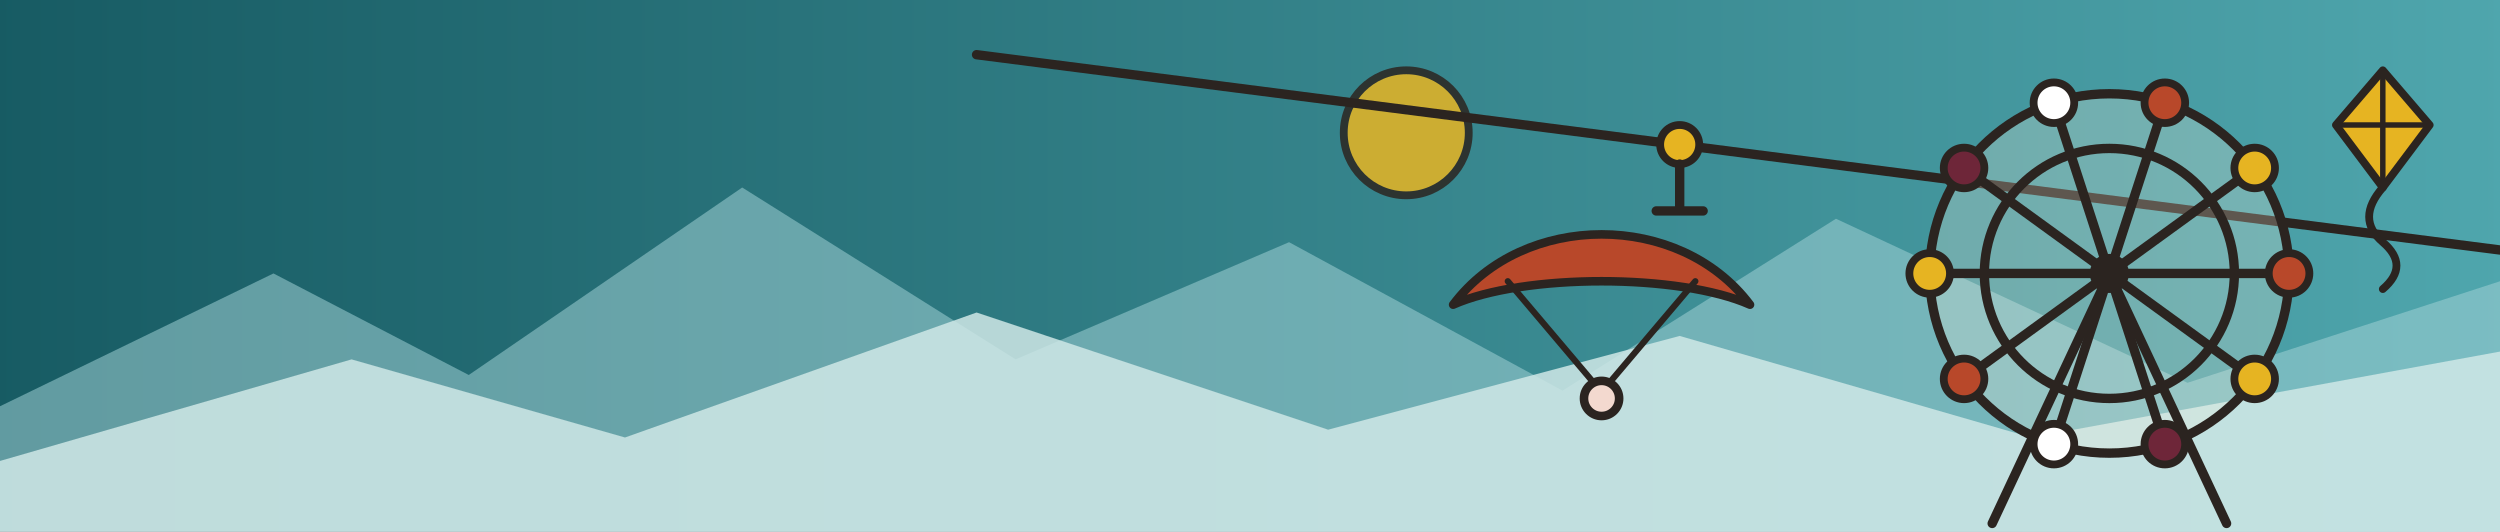
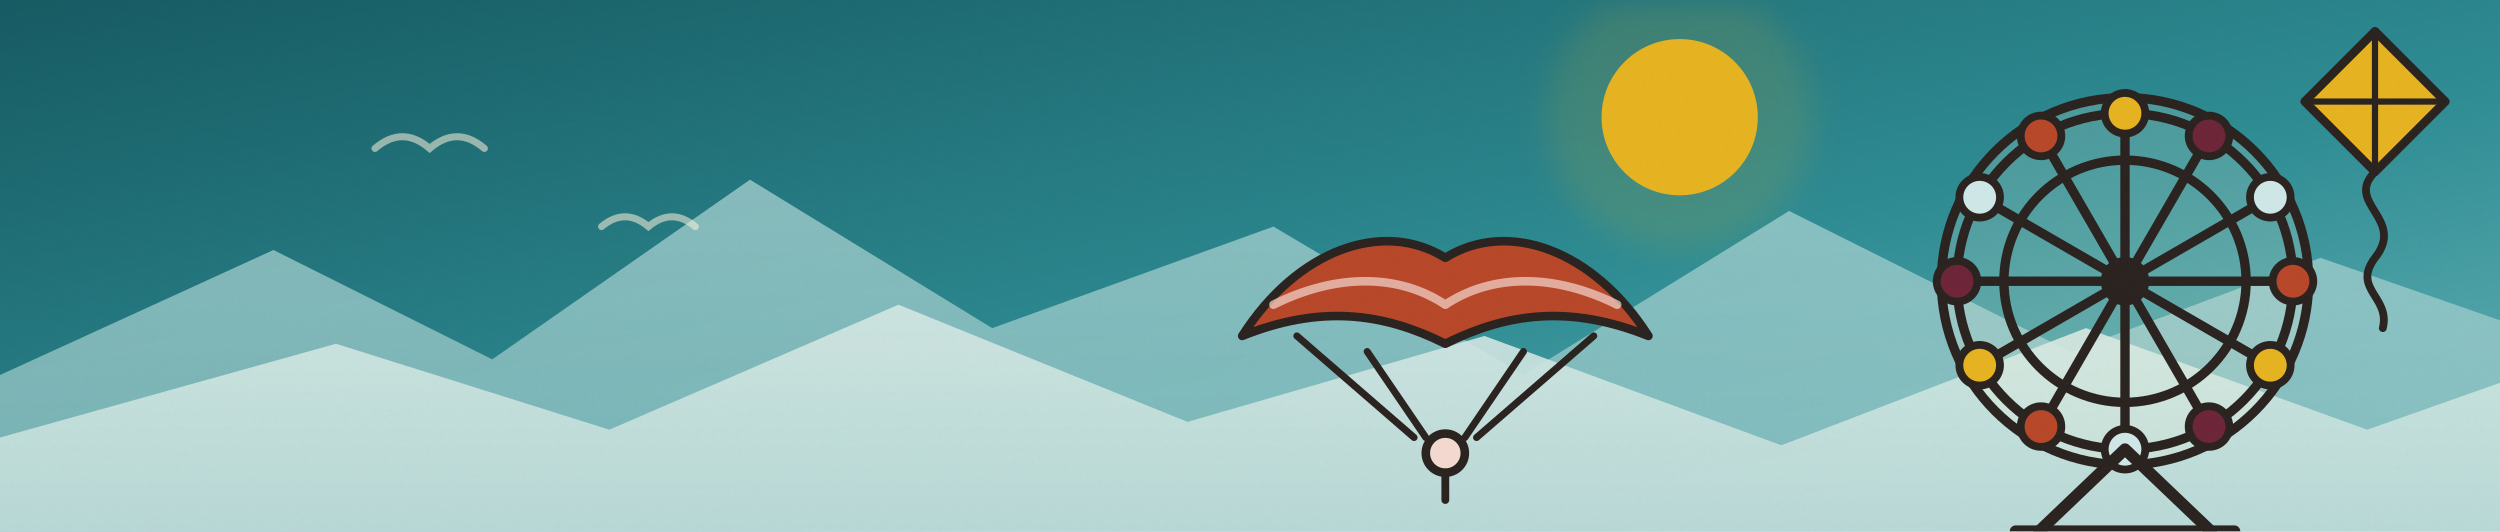
<svg xmlns="http://www.w3.org/2000/svg" viewBox="0 0 640 136" preserveAspectRatio="xMaxYMid slice" role="img" aria-label="Развлечения">
  <defs>
-     <linearGradient id="g" x1="0" y1="0" x2="1" y2="0">
-       <stop offset="0" stop-color="#175b63" />
-       <stop offset="1" stop-color="#4FA6AD" />
+     <linearGradient id="sky" x1="0" y1="0" x2="1" y2="1">
+       <stop offset="0" stop-color="#175B63" />
+       <stop offset=".58" stop-color="#2F8D94" />
+       <stop offset="1" stop-color="#6BB7B9" />
    </linearGradient>
+     <linearGradient id="far" x1="0" y1="0" x2="0" y2="1">
+       <stop offset="0" stop-color="#A9D3D2" />
+       <stop offset="1" stop-color="#8FC2C3" />
+     </linearGradient>
+     <linearGradient id="near" x1="0" y1="0" x2="0" y2="1">
+       <stop offset="0" stop-color="#D5E8E4" />
+       <stop offset="1" stop-color="#BFDCD8" />
+     </linearGradient>
+     <filter id="soft">
+       <feGaussianBlur stdDeviation="4" />
+     </filter>
+     <filter id="grain">
+       <feTurbulence type="fractalNoise" baseFrequency=".9" numOctaves="2" seed="13" stitchTiles="stitch" />
+       <feColorMatrix type="saturate" values="0" />
+       <feComponentTransfer>
+         <feFuncA type="table" tableValues="0 .08" />
+       </feComponentTransfer>
+     </filter>
  </defs>
-   <rect width="640" height="136" fill="url(#g)" />
-   <circle cx="360" cy="34" r="16" fill="#E6B422" opacity=".85" stroke="#2B2420" stroke-width="2" />
-   <path d="M0 136 L0 104 L70 70 L120 96 L190 48 L260 92 L330 62 L400 100 L470 56 L560 98 L640 72 L640 136Z" fill="#9fd0d4" opacity=".55" />
-   <path d="M0 136 L0 118 L90 92 L160 112 L250 80 L340 110 L430 86 L520 112 L640 90 L640 136Z" fill="#CFE7E6" opacity=".85" />
-   <path d="M250 14 L640 64" stroke="#2B2420" stroke-width="2.4" fill="none" stroke-linecap="round" />
-   <circle cx="430" cy="37" r="5" fill="#E6B422" stroke="#2B2420" stroke-width="2" />
-   <path d="M430 42v12M424 54h12" stroke="#2B2420" stroke-width="2.4" stroke-linecap="round" />
-   <g stroke="#2B2420" stroke-width="2.4" stroke-linecap="round" fill="none">
-     <circle cx="540" cy="70" r="46" fill="#FBF3DC" fill-opacity=".25" />
-     <circle cx="540" cy="70" r="32" />
-     <path d="M540 70 L586.0 70.0" />
-     <path d="M540 70 L577.2 97.0" />
-     <path d="M540 70 L554.2 113.7" />
-     <path d="M540 70 L525.8 113.7" />
-     <path d="M540 70 L502.8 97.0" />
-     <path d="M540 70 L494.0 70.0" />
-     <path d="M540 70 L502.8 43.0" />
-     <path d="M540 70 L525.8 26.3" />
-     <path d="M540 70 L554.2 26.3" />
-     <path d="M540 70 L577.2 43.0" />
-     <path d="M540 70 L510 134 M540 70 L570 134" />
+   <rect width="640" height="136" fill="url(#sky)" />
+   <circle cx="430" cy="30" r="20" fill="#E6B422" />
+   <circle cx="430" cy="30" r="34" fill="#E6B422" opacity=".13" filter="url(#soft)" />
+   <path d="M0 96 L70 64 L126 92 L192 46 L254 84 L326 58 L390 96 L458 54 L530 90 L594 66 L640 82 L640 136 L0 136Z" fill="url(#far)" opacity=".75" />
+   <path d="M0 112 L86 88 L156 110 L230 78 L304 108 L380 86 L456 114 L534 84 L606 110 L640 98 L640 136 L0 136Z" fill="url(#near)" opacity=".9" />
+   <g transform="translate(544 72)" stroke="#2B2420" stroke-width="2.4" stroke-linecap="round" stroke-linejoin="round">
+     <circle r="47" fill="#FBF3DC" fill-opacity=".16" />
+     <circle r="43" fill="none" />
+     <circle r="31" fill="none" />
+     <g fill="none">
+       <path d="M0 0 L43 0 M0 0 L37.2 21.5 M0 0 L21.5 37.2 M0 0 L0 43 M0 0 L-21.5 37.2 M0 0 L-37.2 21.5 M0 0 L-43 0 M0 0 L-37.2 -21.5 M0 0 L-21.5 -37.2 M0 0 L0 -43 M0 0 L21.5 -37.2 M0 0 L37.2 -21.5" />
+     </g>
+     <circle r="5" fill="#2B2420" />
+     <g stroke-width="2">
+       <circle cx="43" cy="0" r="5.2" fill="#B8482A" />
+       <circle cx="37.2" cy="21.5" r="5.2" fill="#E6B422" />
+       <circle cx="21.5" cy="37.2" r="5.2" fill="#6E2639" />
+       <circle cx="0" cy="43" r="5.2" fill="#CFE7E6" />
+       <circle cx="-21.5" cy="37.2" r="5.2" fill="#B8482A" />
+       <circle cx="-37.2" cy="21.5" r="5.2" fill="#E6B422" />
+       <circle cx="-43" cy="0" r="5.2" fill="#6E2639" />
+       <circle cx="-37.2" cy="-21.5" r="5.2" fill="#CFE7E6" />
+       <circle cx="-21.5" cy="-37.2" r="5.2" fill="#B8482A" />
+       <circle cx="0" cy="-43" r="5.2" fill="#E6B422" />
+       <circle cx="21.5" cy="-37.2" r="5.2" fill="#6E2639" />
+       <circle cx="37.2" cy="-21.5" r="5.2" fill="#CFE7E6" />
+     </g>
+     <path d="M0 43 L-22 64 M0 43 L22 64" fill="none" stroke-width="3" />
+     <path d="M-28 64 H28" fill="none" stroke-width="3" />
  </g>
-   <circle cx="586.0" cy="70.0" r="5.2" fill="#B8482A" stroke="#2B2420" stroke-width="2" />
-   <circle cx="577.2" cy="97.0" r="5.2" fill="#E6B422" stroke="#2B2420" stroke-width="2" />
-   <circle cx="554.2" cy="113.7" r="5.2" fill="#6E2639" stroke="#2B2420" stroke-width="2" />
-   <circle cx="525.8" cy="113.7" r="5.2" fill="#fff" stroke="#2B2420" stroke-width="2" />
-   <circle cx="502.8" cy="97.0" r="5.2" fill="#B8482A" stroke="#2B2420" stroke-width="2" />
-   <circle cx="494.0" cy="70.0" r="5.2" fill="#E6B422" stroke="#2B2420" stroke-width="2" />
-   <circle cx="502.8" cy="43.0" r="5.2" fill="#6E2639" stroke="#2B2420" stroke-width="2" />
-   <circle cx="525.8" cy="26.3" r="5.2" fill="#fff" stroke="#2B2420" stroke-width="2" />
-   <circle cx="554.2" cy="26.3" r="5.2" fill="#B8482A" stroke="#2B2420" stroke-width="2" />
-   <circle cx="577.2" cy="43.0" r="5.2" fill="#E6B422" stroke="#2B2420" stroke-width="2" />
-   <circle cx="540" cy="70" r="5" fill="#2B2420" />
-   <g stroke="#2B2420" stroke-width="2.2" stroke-linejoin="round" stroke-linecap="round">
-     <path d="M372 78 C390 54 430 54 448 78 C430 70 390 70 372 78z" fill="#B8482A" />
-     <path d="M386 72 L408 98 M434 72 L412 98" fill="none" stroke-width="1.6" />
-     <circle cx="410" cy="102" r="4.5" fill="#F3D9CF" />
+   <g transform="translate(370 86)" stroke="#2B2420" stroke-width="2.2" stroke-linejoin="round" stroke-linecap="round">
+     <path d="M-52 0 C-38 -22 -16 -30 0 -20 C16 -30 38 -22 52 0 C32 -8 16 -6 0 2 C-16 -6 -32 -8 -52 0Z" fill="#B8482A" />
+     <path d="M-44 -8 C-28 -16 -12 -16 0 -8 C12 -16 28 -16 44 -8" fill="none" stroke="#F3D9CF" stroke-width="2.2" opacity=".7" />
+     <path d="M-38 0 L-8 26 M38 0 L8 26 M-20 4 L-5 26 M20 4 L5 26" fill="none" stroke-width="1.8" />
+     <circle cx="0" cy="30" r="5" fill="#F3D9CF" />
+     <path d="M0 35 L0 42" fill="none" stroke-width="2" />
  </g>
-   <g stroke="#2B2420" stroke-width="2" stroke-linejoin="round" stroke-linecap="round">
-     <path d="M610 18l12 14-12 16-12-16z" fill="#E6B422" />
-     <path d="M610 18v30M598 32h24" stroke-width="1.4" />
-     <path d="M610 48q-7 8 0 14t0 12" fill="none" />
+   <g transform="translate(608 26)" stroke="#2B2420" stroke-width="2.2" stroke-linejoin="round" stroke-linecap="round">
+     <path d="M0 -18 L18 0 L0 18 L-18 0Z" fill="#E6B422" />
+     <path d="M0 -18 L0 18 M-18 0 H18" fill="none" stroke-width="1.6" />
+     <path d="M0 18 C-8 26 8 30 0 40 C-6 48 4 50 2 58" fill="none" stroke-width="2" />
  </g>
+   <g fill="none" stroke="#FBF3DC" stroke-width="1.8" stroke-linecap="round" opacity=".55">
+     <path d="M96 38 q7 -6 14 0 q7 -6 14 0" />
+     <path d="M154 58 q6 -5 12 0 q6 -5 12 0" />
+   </g>
+   <rect width="640" height="136" filter="url(#grain)" opacity=".45" style="mix-blend-mode:multiply" />
</svg>
